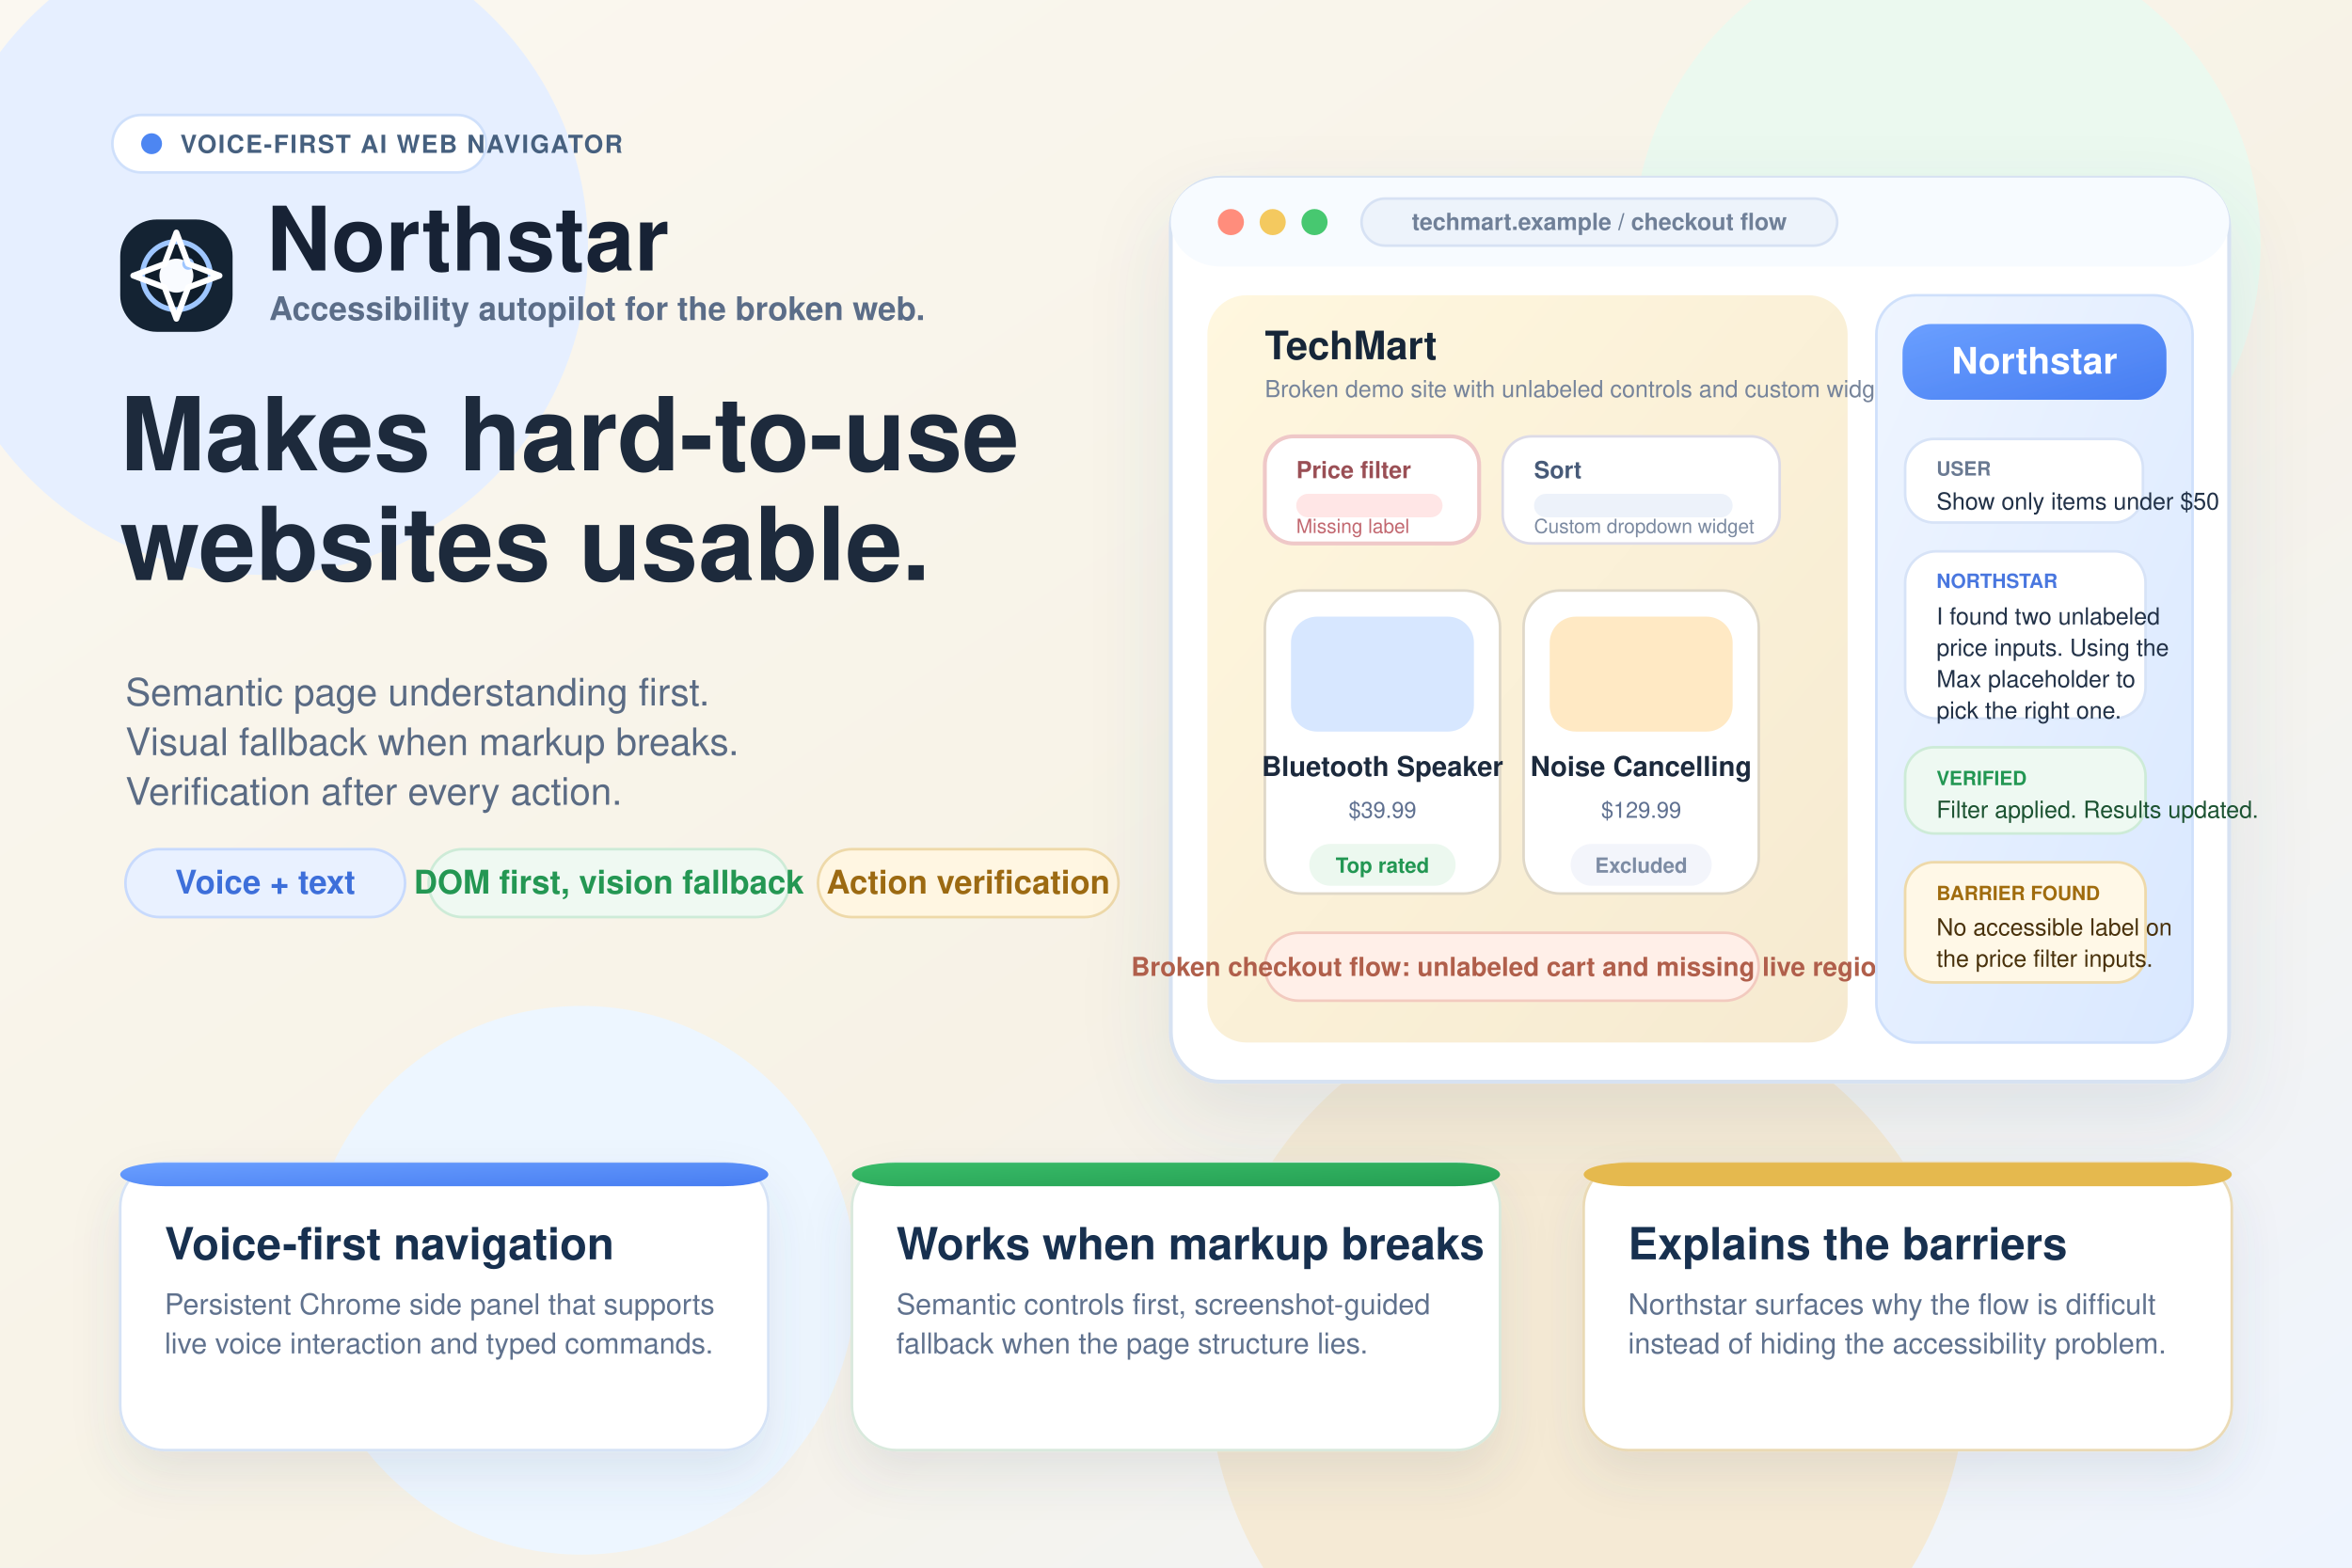
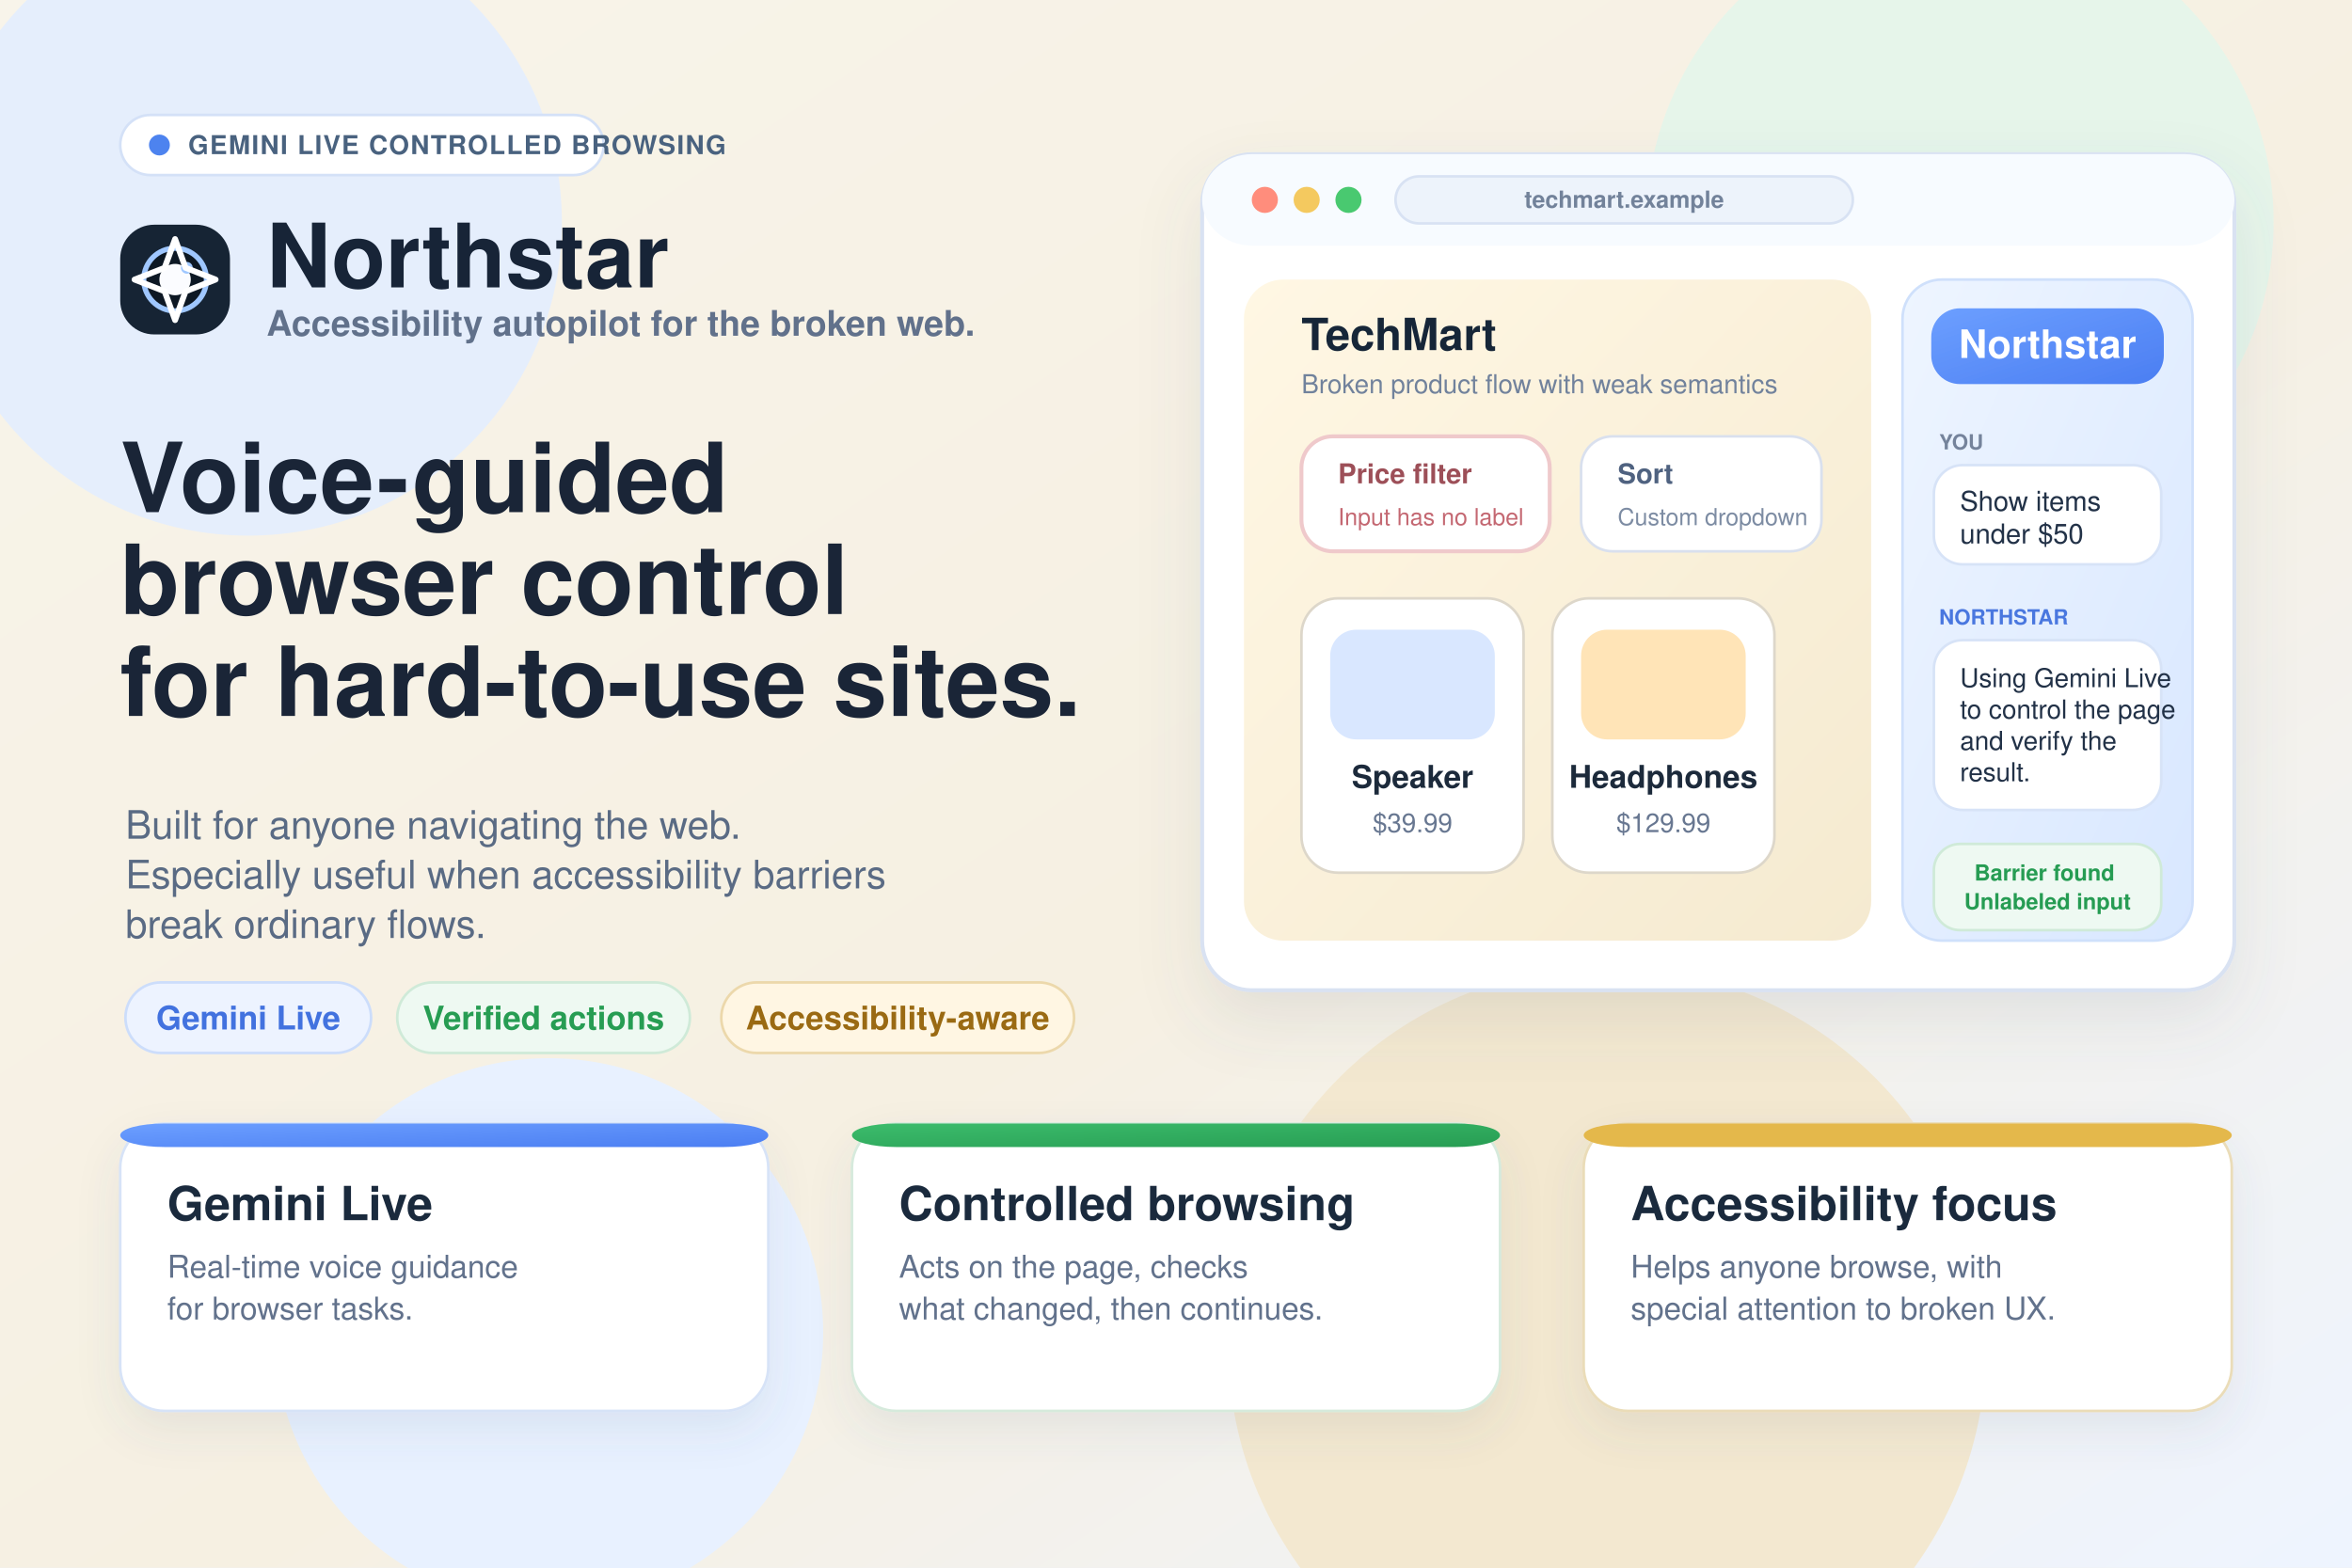
<svg xmlns="http://www.w3.org/2000/svg" width="1800" height="1200" viewBox="0 0 1800 1200" font-family="'Avenir Next', 'Helvetica Neue', Helvetica, Arial, sans-serif">
  <defs>
    <linearGradient id="bg" x1="0" y1="0" x2="1" y2="1">
-       <stop offset="0%" stop-color="#fbf8f1" />
-       <stop offset="55%" stop-color="#f7f2e6" />
+       <stop offset="0%" stop-color="#f8f4ea" />
+       <stop offset="55%" stop-color="#f6f0e2" />
      <stop offset="100%" stop-color="#eef4ff" />
    </linearGradient>
-     <linearGradient id="blueWash" x1="0" y1="0" x2="1" y2="1">
-       <stop offset="0%" stop-color="#eff5ff" />
-       <stop offset="100%" stop-color="#d9e8ff" />
+     <linearGradient id="panelBlue" x1="0" y1="0" x2="1" y2="1">
+       <stop offset="0%" stop-color="#eef5ff" />
+       <stop offset="100%" stop-color="#d8e7ff" />
    </linearGradient>
-     <linearGradient id="mintWash" x1="0" y1="0" x2="1" y2="1">
-       <stop offset="0%" stop-color="#f1fbf4" />
-       <stop offset="100%" stop-color="#daf2e2" />
+     <linearGradient id="panelMint" x1="0" y1="0" x2="1" y2="1">
+       <stop offset="0%" stop-color="#effaf3" />
+       <stop offset="100%" stop-color="#dcf1e3" />
    </linearGradient>
-     <linearGradient id="sunWash" x1="0" y1="0" x2="1" y2="1">
-       <stop offset="0%" stop-color="#fff7df" />
-       <stop offset="100%" stop-color="#f6ead0" />
+     <linearGradient id="panelWarm" x1="0" y1="0" x2="1" y2="1">
+       <stop offset="0%" stop-color="#fff7e4" />
+       <stop offset="100%" stop-color="#f5ead0" />
    </linearGradient>
    <linearGradient id="brandBlue" x1="0" y1="0" x2="1" y2="1">
-       <stop offset="0%" stop-color="#6a9fff" />
-       <stop offset="100%" stop-color="#477df1" />
+       <stop offset="0%" stop-color="#6c9fff" />
+       <stop offset="100%" stop-color="#4b7ef2" />
    </linearGradient>
    <linearGradient id="brandGreen" x1="0" y1="0" x2="1" y2="1">
-       <stop offset="0%" stop-color="#39bc69" />
-       <stop offset="100%" stop-color="#249e52" />
-     </linearGradient>
-     <linearGradient id="panelGlow" x1="0" y1="0" x2="0" y2="1">
-       <stop offset="0%" stop-color="#ffffff" />
-       <stop offset="100%" stop-color="#f6f9ff" />
+       <stop offset="0%" stop-color="#3cbc6c" />
+       <stop offset="100%" stop-color="#279d53" />
    </linearGradient>
    <filter id="softShadow" x="-20%" y="-20%" width="140%" height="160%">
-       <feDropShadow dx="0" dy="28" stdDeviation="30" flood-color="#4f6587" flood-opacity="0.12" />
+       <feDropShadow dx="0" dy="22" stdDeviation="24" flood-color="#53647d" flood-opacity="0.12" />
    </filter>
    <filter id="cardShadow" x="-20%" y="-20%" width="140%" height="160%">
-       <feDropShadow dx="0" dy="18" stdDeviation="18" flood-color="#51627d" flood-opacity="0.11" />
+       <feDropShadow dx="0" dy="14" stdDeviation="16" flood-color="#52627d" flood-opacity="0.1" />
    </filter>
  </defs>
  <rect width="1800" height="1200" fill="url(#bg)" />
-   <circle cx="200" cy="190" r="250" fill="#e6efff" />
-   <circle cx="1490" cy="188" r="240" fill="#ebf9ef" />
-   <circle cx="1215" cy="1050" r="290" fill="#f5ead5" />
-   <circle cx="445" cy="980" r="210" fill="#edf6ff" />
-   <rect x="86" y="88" width="286" height="44" rx="22" fill="#ffffff" stroke="#cfe0fb" stroke-width="2" />
-   <circle cx="116" cy="110" r="8" fill="#4d86f2" />
-   <text x="138" y="117" fill="#46607f" font-size="19" font-weight="700" letter-spacing="1.1">VOICE-FIRST AI WEB NAVIGATOR</text>
-   <g transform="translate(92 164)">
-     <rect x="0" y="4" width="86" height="86" rx="28" fill="#142333" />
-     <circle cx="43" cy="47" r="26" fill="#0f1d2b" stroke="#9ec6ff" stroke-width="4" />
-     <circle cx="43" cy="47" r="13" fill="#f9fbff" />
-     <circle cx="52" cy="38" r="4.5" fill="#9fc6ff" />
-     <path d="M43 14 L52 38 L76 47 L52 56 L43 80 L34 56 L10 47 L34 38 Z" fill="none" stroke="#ffffff" stroke-width="4.5" stroke-linejoin="round" />
-     <text x="112" y="43" fill="#172235" font-size="68" font-weight="700">Northstar</text>
-     <text x="114" y="81" fill="#5b6d88" font-size="25" font-weight="600">Accessibility autopilot for the broken web.</text>
+   <circle cx="190" cy="170" r="240" fill="#e5eefc" />
+   <circle cx="1500" cy="170" r="240" fill="#e6f5ea" />
+   <circle cx="1230" cy="1030" r="290" fill="#f3e8d0" />
+   <circle cx="420" cy="1020" r="210" fill="#e8f1ff" />
+   <rect x="92" y="88" width="370" height="46" rx="23" fill="#ffffff" stroke="#d4e1f7" stroke-width="2" />
+   <circle cx="122" cy="111" r="8" fill="#4d83ef" />
+   <text x="144" y="118" fill="#49627f" font-size="20" font-weight="700" letter-spacing="1">GEMINI LIVE CONTROLLED BROWSING</text>
+   <g transform="translate(92 172)">
+     <rect x="0" y="0" width="84" height="84" rx="26" fill="#162434" />
+     <circle cx="42" cy="42" r="24" fill="#0d1824" stroke="#9fc7ff" stroke-width="4" />
+     <circle cx="42" cy="42" r="12" fill="#fbfcff" />
+     <circle cx="51" cy="33" r="4.5" fill="#9fc7ff" />
+     <path d="M42 11 L50 33 L73 42 L50 51 L42 73 L34 51 L11 42 L34 33 Z" fill="none" stroke="#ffffff" stroke-width="4.5" stroke-linejoin="round" />
+     <text x="112" y="48" fill="#172437" font-size="68" font-weight="700">Northstar</text>
+     <text x="112" y="85" fill="#61718b" font-size="27" font-weight="600">Accessibility autopilot for the broken web.</text>
  </g>
-   <text x="92" y="360" fill="#1d2a3c" font-size="78" font-weight="700">
-     <tspan x="92" dy="0">Makes hard-to-use</tspan>
-     <tspan x="92" dy="84">websites usable.</tspan>
+   <text x="92" y="392" fill="#1a2537" font-size="74" font-weight="700">
+     <tspan x="92" dy="0">Voice-guided</tspan>
+     <tspan x="92" dy="78">browser control</tspan>
+     <tspan x="92" dy="78">for hard-to-use sites.</tspan>
  </text>
-   <text x="96" y="540" fill="#5a6b84" font-size="29" font-weight="500">
-     <tspan x="96" dy="0">Semantic page understanding first.</tspan>
-     <tspan x="96" dy="38">Visual fallback when markup breaks.</tspan>
-     <tspan x="96" dy="38">Verification after every action.</tspan>
+   <text x="96" y="642" fill="#5a6b84" font-size="30" font-weight="500">
+     <tspan x="96" dy="0">Built for anyone navigating the web.</tspan>
+     <tspan x="96" dy="38">Especially useful when accessibility barriers</tspan>
+     <tspan x="96" dy="38">break ordinary flows.</tspan>
  </text>
-   <g transform="translate(96 650)">
-     <rect x="0" y="0" width="214" height="52" rx="26" fill="#e9f1ff" stroke="#c8dafd" stroke-width="2" />
-     <text x="107" y="34" text-anchor="middle" fill="#3d6fda" font-size="25" font-weight="700">Voice + text</text>
-     <rect x="232" y="0" width="276" height="52" rx="26" fill="#eff9f2" stroke="#cdebd7" stroke-width="2" />
-     <text x="370" y="34" text-anchor="middle" fill="#249753" font-size="25" font-weight="700">DOM first, vision fallback</text>
-     <rect x="530" y="0" width="230" height="52" rx="26" fill="#fff6e2" stroke="#eed9a9" stroke-width="2" />
-     <text x="645" y="34" text-anchor="middle" fill="#9c6a12" font-size="25" font-weight="700">Action verification</text>
+   <g transform="translate(96 752)">
+     <rect x="0" y="0" width="188" height="54" rx="27" fill="#edf3ff" stroke="#ccddfb" stroke-width="2" />
+     <text x="94" y="36" text-anchor="middle" fill="#4272df" font-size="25" font-weight="700">Gemini Live</text>
+     <rect x="208" y="0" width="224" height="54" rx="27" fill="#eef9f2" stroke="#cfead8" stroke-width="2" />
+     <text x="320" y="36" text-anchor="middle" fill="#279d53" font-size="25" font-weight="700">Verified actions</text>
+     <rect x="456" y="0" width="270" height="54" rx="27" fill="#fff6e3" stroke="#ecd8ab" stroke-width="2" />
+     <text x="591" y="36" text-anchor="middle" fill="#9a6a13" font-size="25" font-weight="700">Accessibility-aware</text>
  </g>
  <g filter="url(#softShadow)">
-     <rect x="896" y="136" width="810" height="692" rx="38" fill="#ffffff" stroke="#d7e2f2" stroke-width="3" />
-     <rect x="896" y="136" width="810" height="68" rx="38" fill="#f7fbff" />
-     <circle cx="942" cy="170" r="10" fill="#ff8d7b" />
-     <circle cx="974" cy="170" r="10" fill="#f4c95f" />
-     <circle cx="1006" cy="170" r="10" fill="#47c870" />
-     <rect x="1042" y="152" width="364" height="36" rx="18" fill="#edf3fb" stroke="#d7e2f4" stroke-width="2" />
-     <text x="1224" y="176" text-anchor="middle" fill="#6f8098" font-size="18" font-weight="600">techmart.example / checkout flow</text>
-     <rect x="924" y="226" width="490" height="572" rx="30" fill="url(#sunWash)" />
-     <text x="968" y="275" fill="#182539" font-size="30" font-weight="700">TechMart</text>
-     <text x="968" y="304" fill="#76849b" font-size="18">Broken demo site with unlabeled controls and custom widgets</text>
-     <rect x="968" y="334" width="164" height="82" rx="22" fill="#ffffff" stroke="#efc8c8" stroke-width="3" />
-     <text x="992" y="366" fill="#9a4f55" font-size="18" font-weight="700">Price filter</text>
-     <rect x="992" y="378" width="112" height="18" rx="9" fill="#ffe6e6" />
-     <text x="992" y="408" fill="#c26870" font-size="15">Missing label</text>
-     <rect x="1150" y="334" width="212" height="82" rx="22" fill="#ffffff" stroke="#dddbe7" stroke-width="2" />
-     <text x="1174" y="366" fill="#475a78" font-size="18" font-weight="700">Sort</text>
-     <rect x="1174" y="378" width="152" height="18" rx="9" fill="#edf2fa" />
-     <text x="1174" y="408" fill="#7b8aa1" font-size="15">Custom dropdown widget</text>
-     <rect x="968" y="452" width="180" height="232" rx="28" fill="#ffffff" stroke="#dfd8c8" stroke-width="2" />
-     <rect x="988" y="472" width="140" height="88" rx="20" fill="#d7e7ff" />
-     <text x="1058" y="594" text-anchor="middle" fill="#1d2a3c" font-size="21" font-weight="700">Bluetooth Speaker</text>
-     <text x="1058" y="626" text-anchor="middle" fill="#5f7090" font-size="17">$39.99</text>
-     <rect x="1002" y="646" width="112" height="32" rx="16" fill="#ecf8ef" />
-     <text x="1058" y="668" text-anchor="middle" fill="#249753" font-size="16" font-weight="700">Top rated</text>
-     <rect x="1166" y="452" width="180" height="232" rx="28" fill="#ffffff" stroke="#dfd8c8" stroke-width="2" />
-     <rect x="1186" y="472" width="140" height="88" rx="20" fill="#ffe9c4" />
-     <text x="1256" y="594" text-anchor="middle" fill="#1d2a3c" font-size="21" font-weight="700">Noise Cancelling</text>
-     <text x="1256" y="626" text-anchor="middle" fill="#5f7090" font-size="17">$129.99</text>
-     <rect x="1202" y="646" width="108" height="32" rx="16" fill="#f3f5fb" />
-     <text x="1256" y="668" text-anchor="middle" fill="#7d8ca4" font-size="16" font-weight="700">Excluded</text>
-     <rect x="968" y="714" width="378" height="52" rx="26" fill="#ffefe8" stroke="#f2cabf" stroke-width="2" />
-     <text x="1157" y="747" text-anchor="middle" fill="#b05f4b" font-size="20" font-weight="700">Broken checkout flow: unlabeled cart and missing live region</text>
-     <rect x="1436" y="226" width="242" height="572" rx="30" fill="url(#blueWash)" stroke="#cfe0fb" stroke-width="2" />
-     <rect x="1456" y="248" width="202" height="58" rx="22" fill="url(#brandBlue)" />
-     <text x="1557" y="286" text-anchor="middle" fill="#ffffff" font-size="28" font-weight="700">Northstar</text>
-     <rect x="1458" y="336" width="182" height="64" rx="22" fill="#ffffff" stroke="#d7e3f7" stroke-width="2" />
-     <text x="1482" y="364" fill="#6b7a92" font-size="15" font-weight="700">USER</text>
-     <text x="1482" y="390" fill="#213047" font-size="18">Show only items under $50</text>
-     <rect x="1458" y="422" width="184" height="128" rx="24" fill="#ffffff" stroke="#d7e3f7" stroke-width="2" />
-     <text x="1482" y="450" fill="#4a77df" font-size="15" font-weight="700">NORTHSTAR</text>
-     <text x="1482" y="478" fill="#213047" font-size="18">
-       <tspan x="1482" dy="0">I found two unlabeled</tspan>
-       <tspan x="1482" dy="24">price inputs. Using the</tspan>
-       <tspan x="1482" dy="24">Max placeholder to</tspan>
-       <tspan x="1482" dy="24">pick the right one.</tspan>
+     <rect x="920" y="118" width="790" height="640" rx="38" fill="#ffffff" stroke="#d9e2f2" stroke-width="3" />
+     <rect x="920" y="118" width="790" height="70" rx="38" fill="#f7fbff" />
+     <circle cx="968" cy="153" r="10" fill="#ff8d7b" />
+     <circle cx="1000" cy="153" r="10" fill="#f4c95f" />
+     <circle cx="1032" cy="153" r="10" fill="#49c96f" />
+     <rect x="1068" y="135" width="350" height="36" rx="18" fill="#edf3fb" stroke="#d8e2f3" stroke-width="2" />
+     <text x="1243" y="159" text-anchor="middle" fill="#72829a" font-size="18" font-weight="600">techmart.example</text>
+     <rect x="952" y="214" width="480" height="506" rx="30" fill="url(#panelWarm)" />
+     <text x="996" y="268" fill="#172538" font-size="34" font-weight="700">TechMart</text>
+     <text x="996" y="301" fill="#71829c" font-size="20">Broken product flow with weak semantics</text>
+     <rect x="996" y="334" width="190" height="88" rx="24" fill="#ffffff" stroke="#efc9cb" stroke-width="3" />
+     <text x="1024" y="370" fill="#9d5058" font-size="21" font-weight="700">Price filter</text>
+     <text x="1024" y="402" fill="#c46872" font-size="18">Input has no label</text>
+     <rect x="1210" y="334" width="184" height="88" rx="24" fill="#ffffff" stroke="#d9e0ee" stroke-width="2" />
+     <text x="1238" y="370" fill="#4f6280" font-size="21" font-weight="700">Sort</text>
+     <text x="1238" y="402" fill="#7d8ca3" font-size="18">Custom dropdown</text>
+     <rect x="996" y="458" width="170" height="210" rx="28" fill="#ffffff" stroke="#ddd7ca" stroke-width="2" />
+     <rect x="1018" y="482" width="126" height="84" rx="20" fill="#d9e7ff" />
+     <text x="1081" y="603" text-anchor="middle" fill="#1b293b" font-size="24" font-weight="700">Speaker</text>
+     <text x="1081" y="637" text-anchor="middle" fill="#677791" font-size="20">$39.99</text>
+     <rect x="1188" y="458" width="170" height="210" rx="28" fill="#ffffff" stroke="#ddd7ca" stroke-width="2" />
+     <rect x="1210" y="482" width="126" height="84" rx="20" fill="#ffe4b7" />
+     <text x="1273" y="603" text-anchor="middle" fill="#1b293b" font-size="24" font-weight="700">Headphones</text>
+     <text x="1273" y="637" text-anchor="middle" fill="#677791" font-size="20">$129.99</text>
+     <rect x="1456" y="214" width="222" height="506" rx="30" fill="url(#panelBlue)" stroke="#cfe0fb" stroke-width="2" />
+     <rect x="1478" y="236" width="178" height="58" rx="22" fill="url(#brandBlue)" />
+     <text x="1567" y="274" text-anchor="middle" fill="#ffffff" font-size="30" font-weight="700">Northstar</text>
+     <text x="1484" y="344" fill="#74839b" font-size="16" font-weight="700">YOU</text>
+     <rect x="1480" y="356" width="174" height="76" rx="22" fill="#ffffff" stroke="#d7e3f7" stroke-width="2" />
+     <text x="1500" y="391" fill="#213047" font-size="21">
+       <tspan x="1500" dy="0">Show items</tspan>
+       <tspan x="1500" dy="25">under $50</tspan>
    </text>
-     <rect x="1458" y="572" width="184" height="66" rx="22" fill="#eef9f2" stroke="#cdebd7" stroke-width="2" />
-     <text x="1482" y="601" fill="#249753" font-size="15" font-weight="700">VERIFIED</text>
-     <text x="1482" y="626" fill="#1b5230" font-size="18">Filter applied. Results updated.</text>
-     <rect x="1458" y="660" width="184" height="92" rx="22" fill="#fff8e7" stroke="#eed9a9" stroke-width="2" />
-     <text x="1482" y="689" fill="#a06c10" font-size="15" font-weight="700">BARRIER FOUND</text>
-     <text x="1482" y="716" fill="#49310a" font-size="18">
-       <tspan x="1482" dy="0">No accessible label on</tspan>
-       <tspan x="1482" dy="24">the price filter inputs.</tspan>
+     <text x="1484" y="478" fill="#4a77df" font-size="16" font-weight="700">NORTHSTAR</text>
+     <rect x="1480" y="490" width="174" height="130" rx="22" fill="#ffffff" stroke="#d7e3f7" stroke-width="2" />
+     <text x="1500" y="526" fill="#213047" font-size="20">
+       <tspan x="1500" dy="0">Using Gemini Live</tspan>
+       <tspan x="1500" dy="24">to control the page</tspan>
+       <tspan x="1500" dy="24">and verify the</tspan>
+       <tspan x="1500" dy="24">result.</tspan>
+     </text>
+     <rect x="1480" y="646" width="174" height="66" rx="20" fill="#eef9f2" stroke="#cfead8" stroke-width="2" />
+     <text x="1567" y="674" text-anchor="middle" fill="#269c53" font-size="17" font-weight="700">
+       <tspan x="1567" dy="0">Barrier found</tspan>
+       <tspan x="1567" dy="22">Unlabeled input</tspan>
    </text>
  </g>
-   <g transform="translate(92 890)">
-     <rect x="0" y="0" width="496" height="220" rx="34" fill="#ffffff" stroke="#d6e3f6" stroke-width="2" filter="url(#cardShadow)" />
+   <g transform="translate(92 860)">
+     <rect x="0" y="0" width="496" height="220" rx="34" fill="#ffffff" stroke="#d7e3f7" stroke-width="2" filter="url(#cardShadow)" />
    <rect x="0" y="0" width="496" height="18" rx="34" fill="url(#brandBlue)" />
-     <text x="34" y="74" fill="#17304f" font-size="34" font-weight="700">Voice-first navigation</text>
-     <text x="34" y="116" fill="#60728e" font-size="22">
-       <tspan x="34" dy="0">Persistent Chrome side panel that supports</tspan>
-       <tspan x="34" dy="30">live voice interaction and typed commands.</tspan>
+     <text x="36" y="74" fill="#1a2a3d" font-size="36" font-weight="700">Gemini Live</text>
+     <text x="36" y="118" fill="#62728c" font-size="24">
+       <tspan x="36" dy="0">Real-time voice guidance</tspan>
+       <tspan x="36" dy="32">for browser tasks.</tspan>
    </text>
  </g>
-   <g transform="translate(652 890)">
-     <rect x="0" y="0" width="496" height="220" rx="34" fill="#ffffff" stroke="#d9e9dd" stroke-width="2" filter="url(#cardShadow)" />
+   <g transform="translate(652 860)">
+     <rect x="0" y="0" width="496" height="220" rx="34" fill="#ffffff" stroke="#d6eadc" stroke-width="2" filter="url(#cardShadow)" />
    <rect x="0" y="0" width="496" height="18" rx="34" fill="url(#brandGreen)" />
-     <text x="34" y="74" fill="#17304f" font-size="34" font-weight="700">Works when markup breaks</text>
-     <text x="34" y="116" fill="#60728e" font-size="22">
-       <tspan x="34" dy="0">Semantic controls first, screenshot-guided</tspan>
-       <tspan x="34" dy="30">fallback when the page structure lies.</tspan>
+     <text x="36" y="74" fill="#1a2a3d" font-size="36" font-weight="700">Controlled browsing</text>
+     <text x="36" y="118" fill="#62728c" font-size="24">
+       <tspan x="36" dy="0">Acts on the page, checks</tspan>
+       <tspan x="36" dy="32">what changed, then continues.</tspan>
    </text>
  </g>
-   <g transform="translate(1212 890)">
-     <rect x="0" y="0" width="496" height="220" rx="34" fill="#ffffff" stroke="#eadab5" stroke-width="2" filter="url(#cardShadow)" />
-     <rect x="0" y="0" width="496" height="18" rx="34" fill="#e5b94e" />
-     <text x="34" y="74" fill="#17304f" font-size="34" font-weight="700">Explains the barriers</text>
-     <text x="34" y="116" fill="#60728e" font-size="22">
-       <tspan x="34" dy="0">Northstar surfaces why the flow is difficult</tspan>
-       <tspan x="34" dy="30">instead of hiding the accessibility problem.</tspan>
+   <g transform="translate(1212 860)">
+     <rect x="0" y="0" width="496" height="220" rx="34" fill="#ffffff" stroke="#eadcb8" stroke-width="2" filter="url(#cardShadow)" />
+     <rect x="0" y="0" width="496" height="18" rx="34" fill="#e4b84b" />
+     <text x="36" y="74" fill="#1a2a3d" font-size="36" font-weight="700">Accessibility focus</text>
+     <text x="36" y="118" fill="#62728c" font-size="24">
+       <tspan x="36" dy="0">Helps anyone browse, with</tspan>
+       <tspan x="36" dy="32">special attention to broken UX.</tspan>
    </text>
  </g>
</svg>
